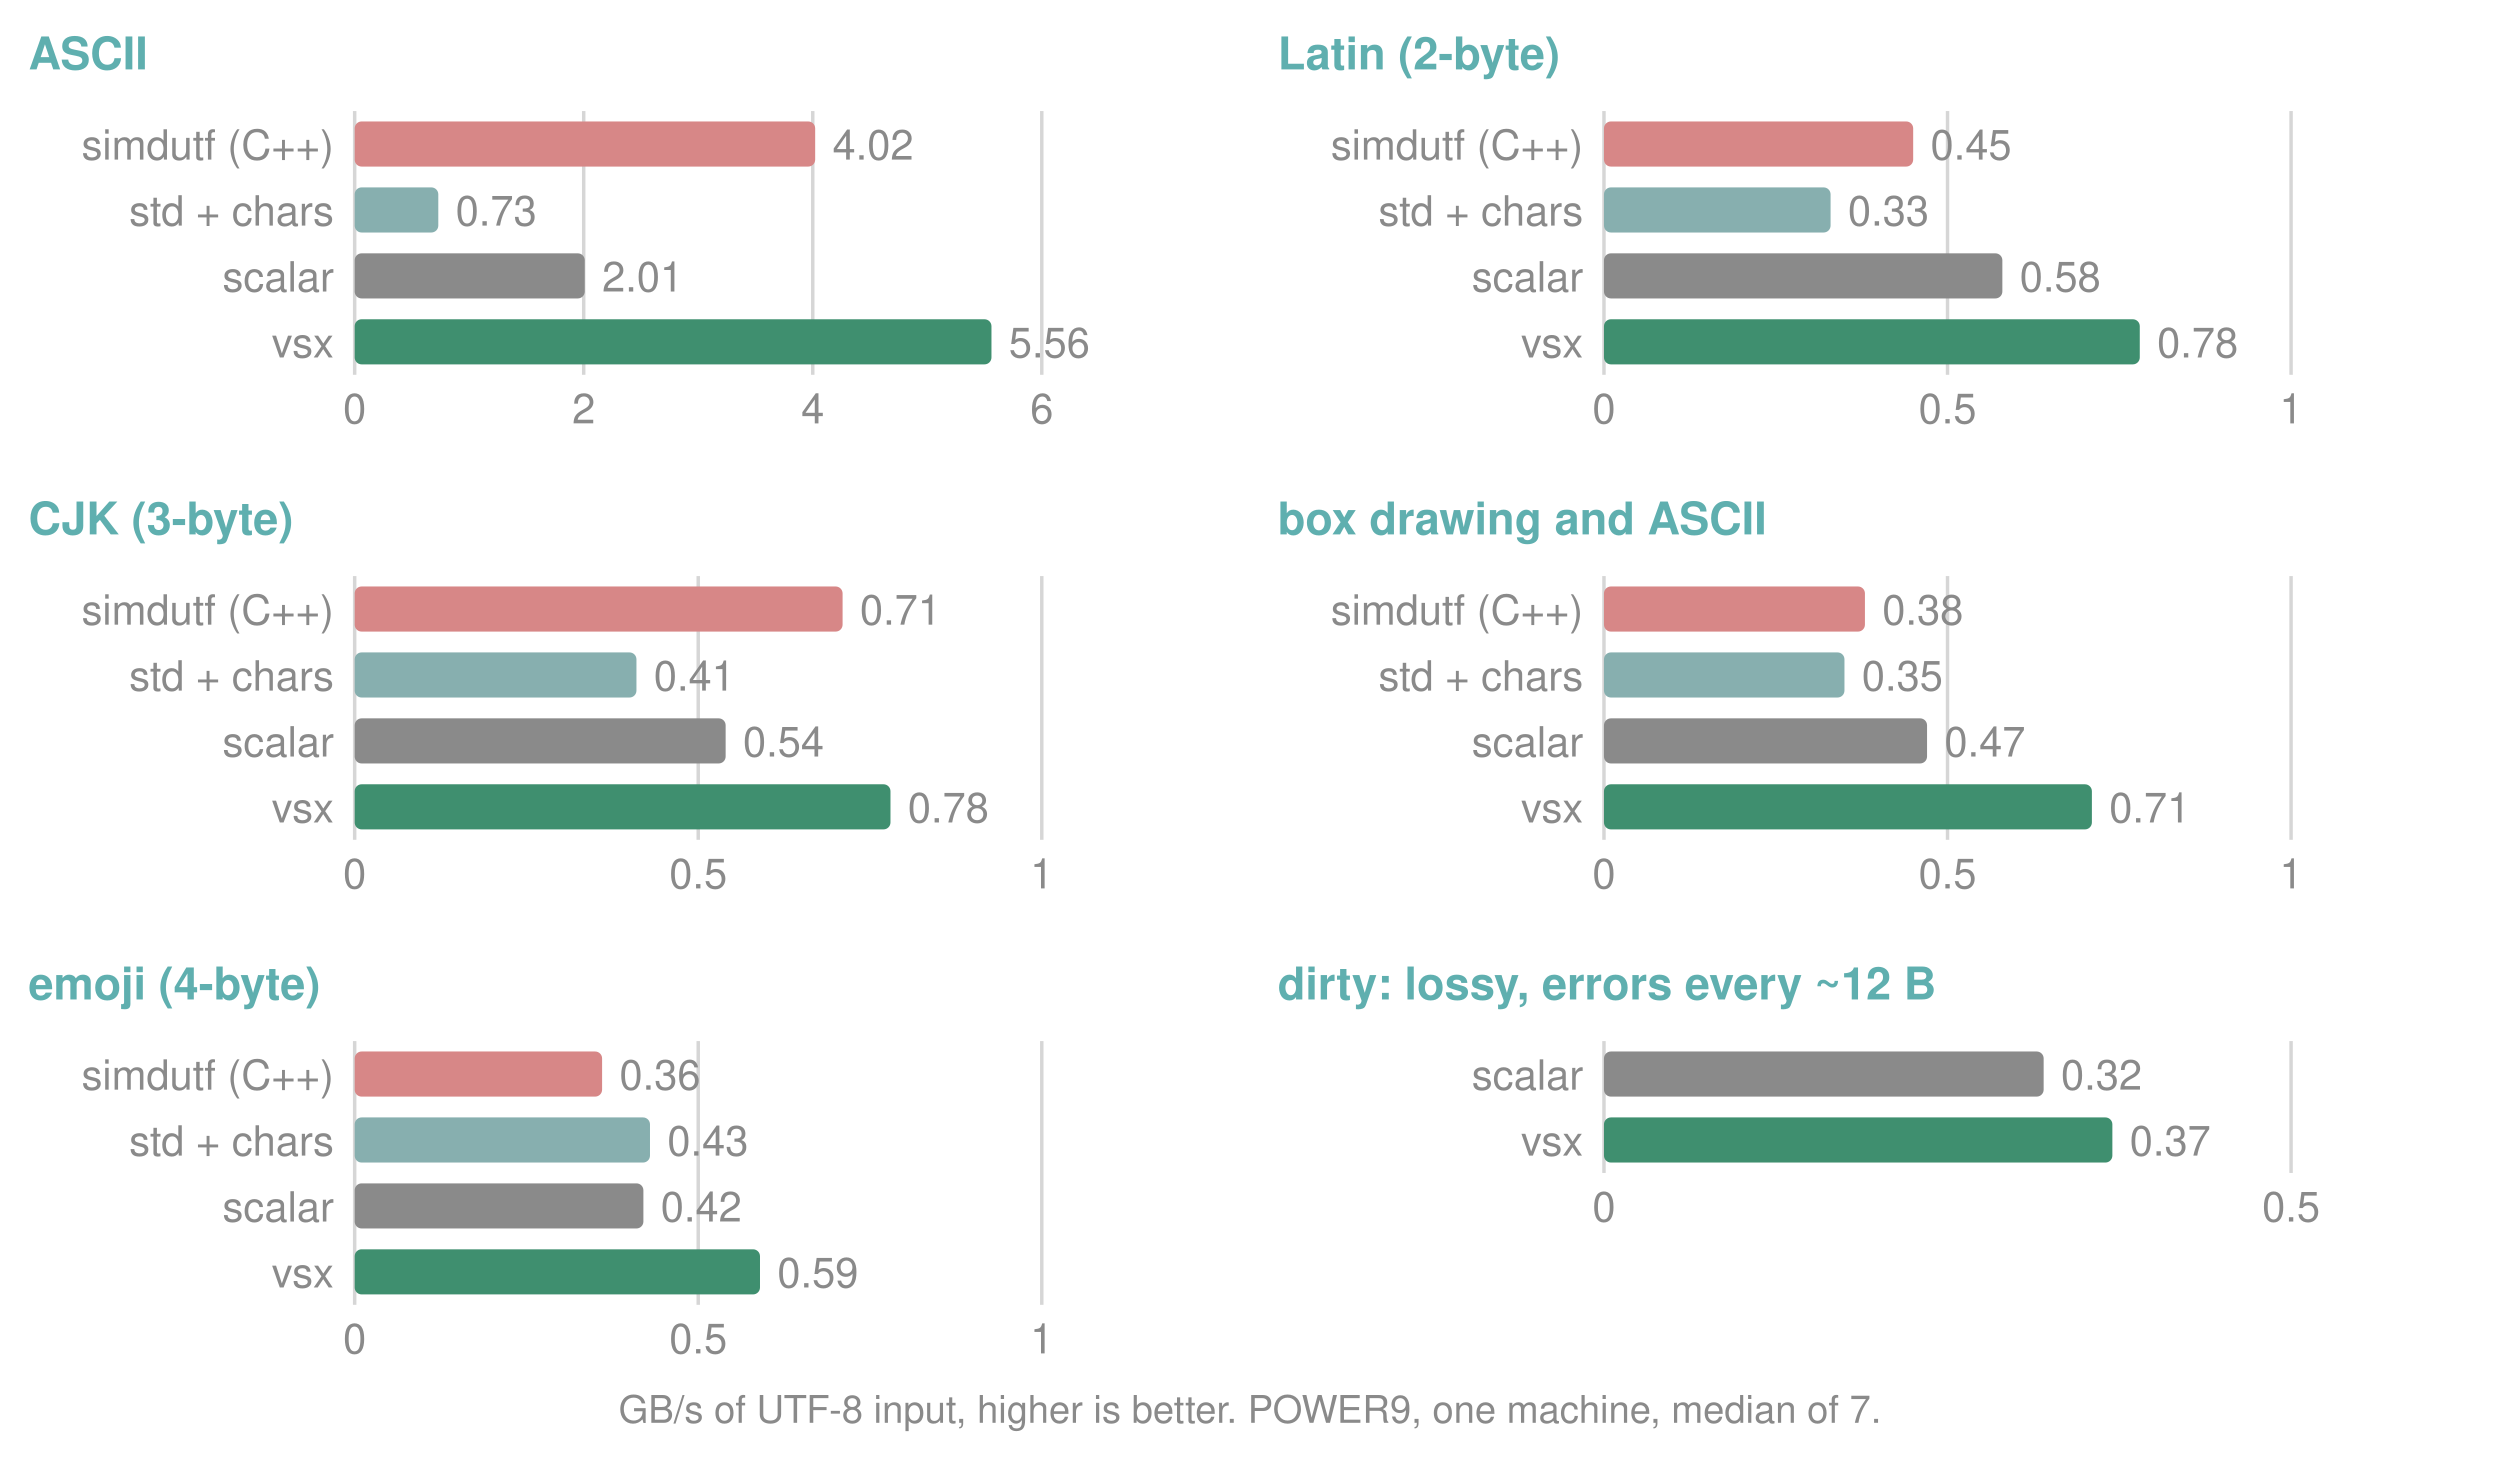
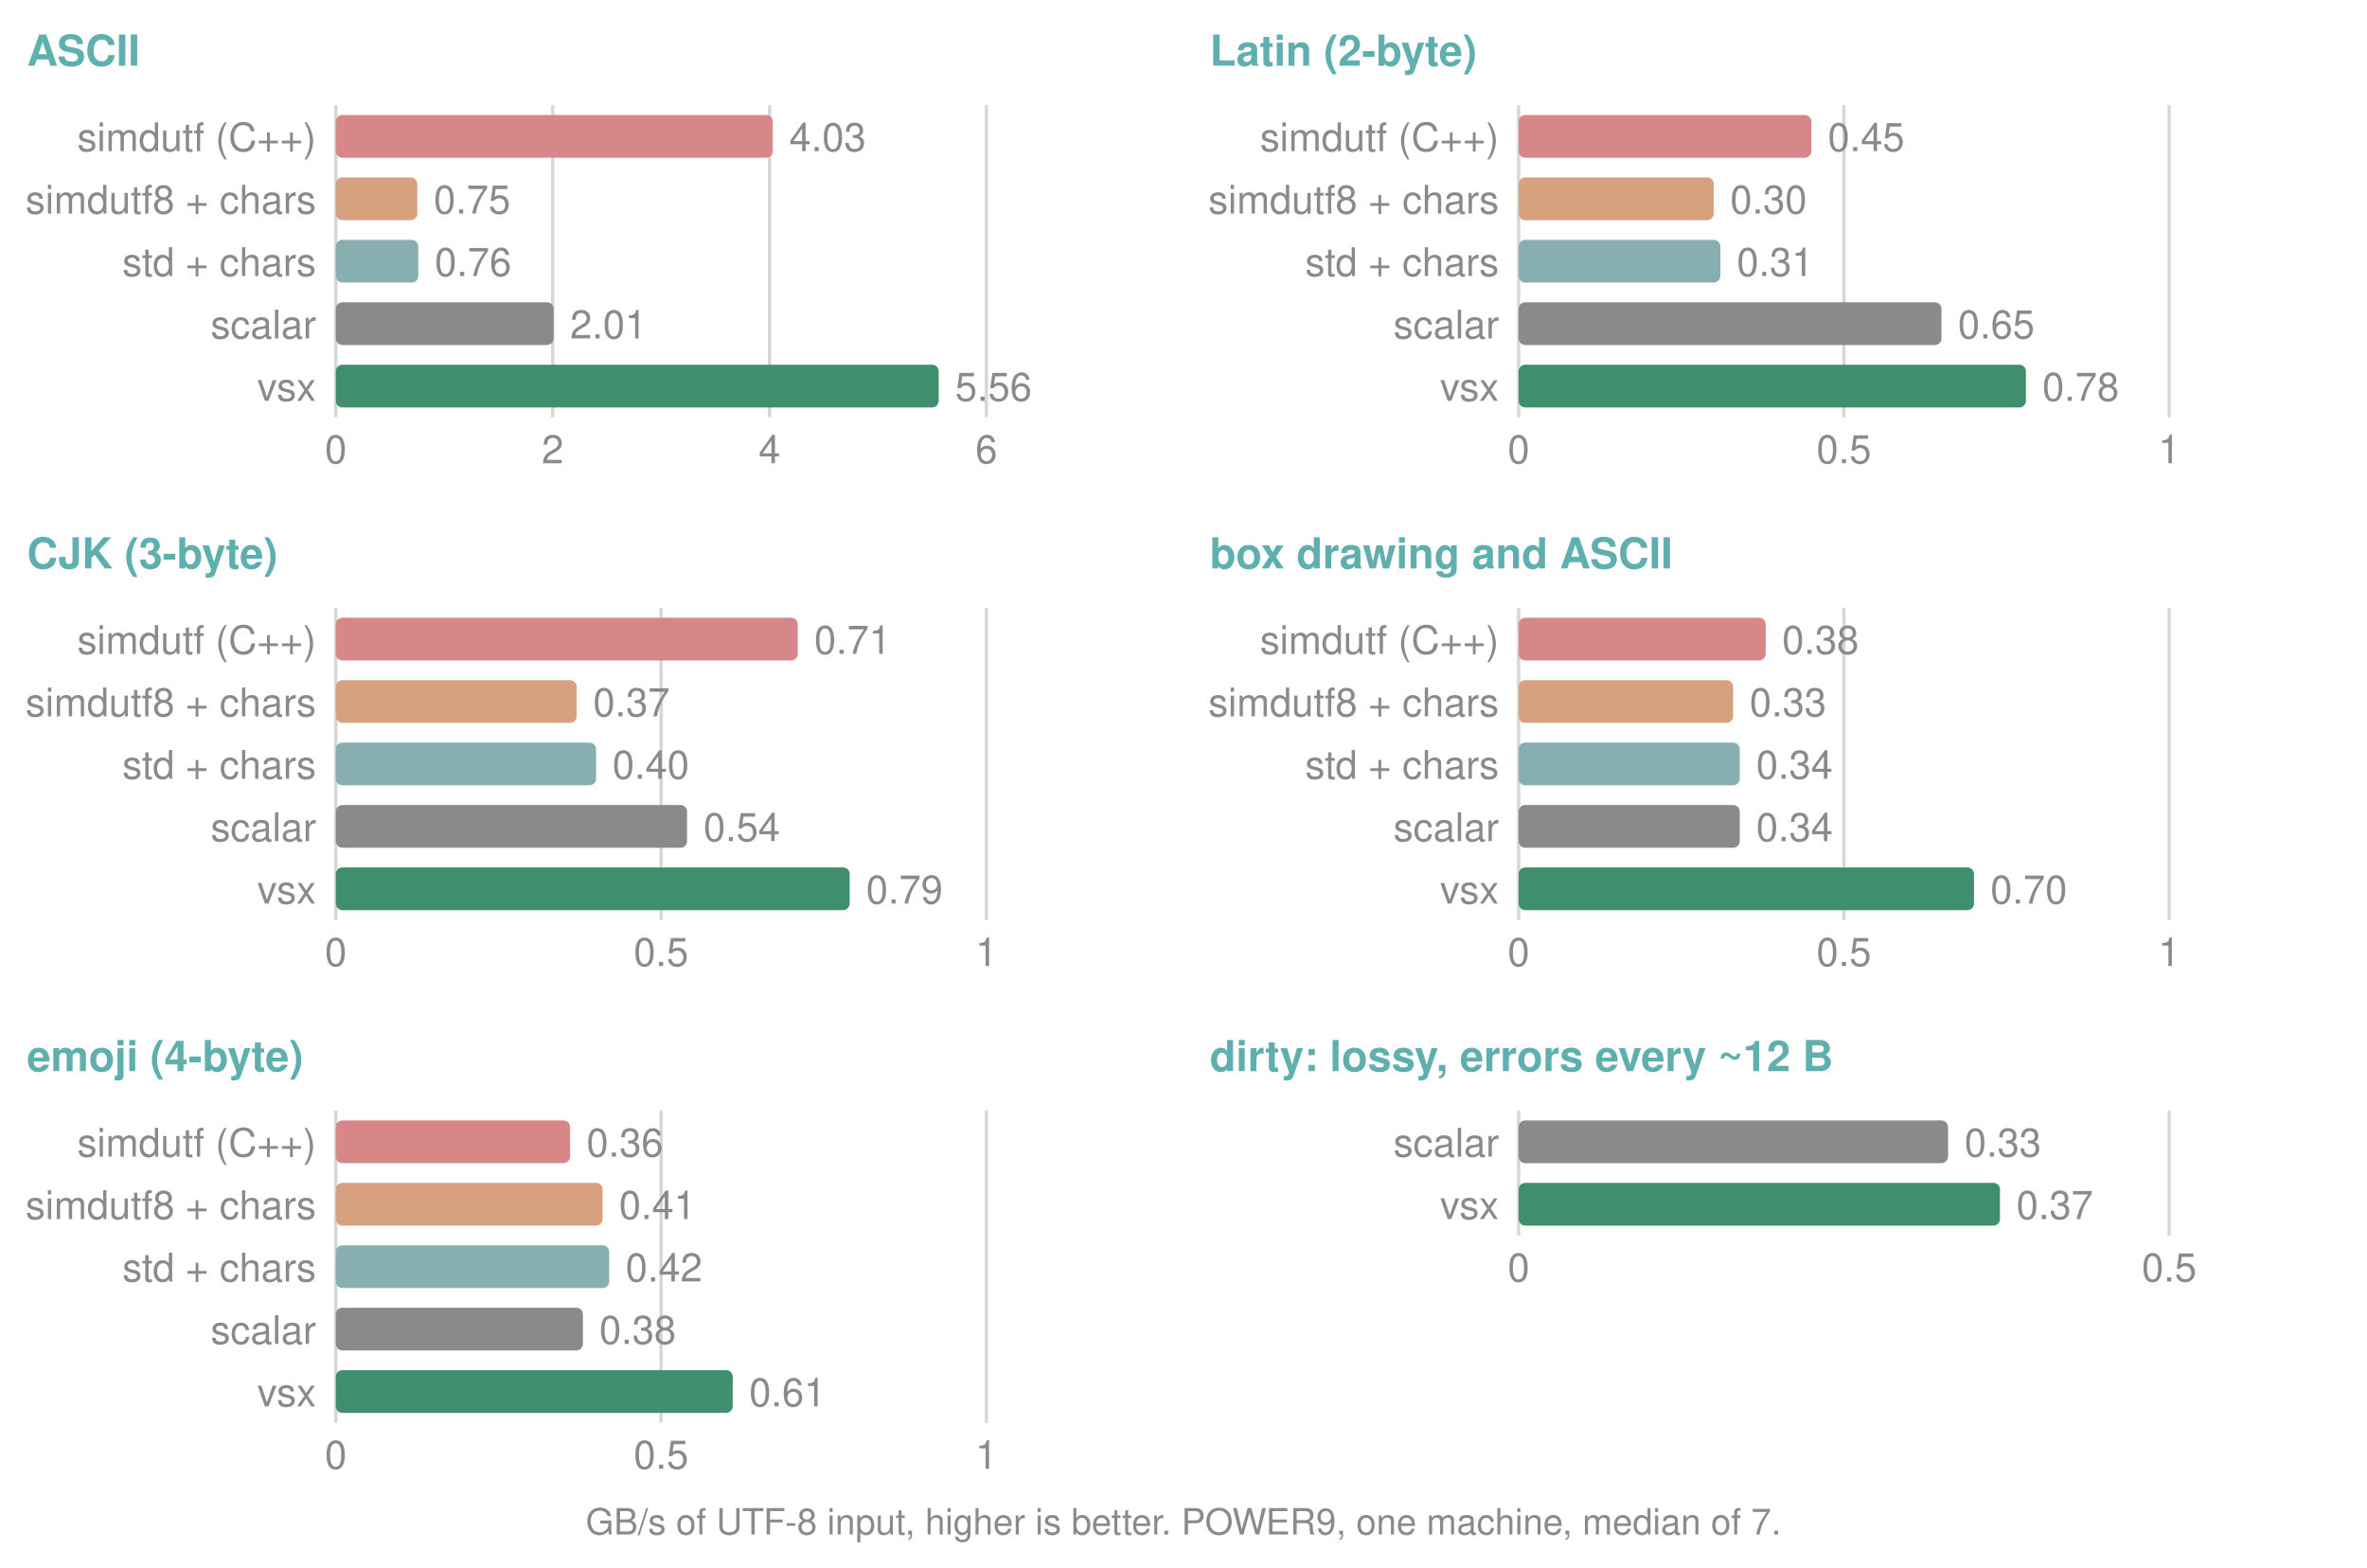
- <svg xmlns="http://www.w3.org/2000/svg" width="1024" height="597" viewBox="0 0 720 420" role="img" aria-label="UTF-8 to UTF-32 throughput in GB/s, by input type and implementation.">
-   <rect width="720" height="420" fill="none" />
+ <svg xmlns="http://www.w3.org/2000/svg" width="1024" height="678" viewBox="0 0 720 477" role="img" aria-label="UTF-8 to UTF-32 throughput in GB/s, by input type and implementation.">
+   <rect width="720" height="477" fill="none" />
  <text x="8.0" y="20.0" font-family="ui-sans-serif,system-ui,Segoe UI,Helvetica,Arial,sans-serif" font-size="13" fill="#5fafaf" text-anchor="start" font-weight="600">ASCII</text>
-   <line x1="102.0" y1="32" x2="102.0" y2="108" stroke="#8a8a8a" stroke-opacity="0.35" stroke-width="1" />
-   <text x="102.0" y="122.0" font-family="ui-sans-serif,system-ui,Segoe UI,Helvetica,Arial,sans-serif" font-size="12" fill="#8a8a8a" text-anchor="middle">0</text>
-   <line x1="168.0" y1="32" x2="168.0" y2="108" stroke="#8a8a8a" stroke-opacity="0.35" stroke-width="1" />
-   <text x="168.0" y="122.0" font-family="ui-sans-serif,system-ui,Segoe UI,Helvetica,Arial,sans-serif" font-size="12" fill="#8a8a8a" text-anchor="middle">2</text>
-   <line x1="234.0" y1="32" x2="234.0" y2="108" stroke="#8a8a8a" stroke-opacity="0.35" stroke-width="1" />
-   <text x="234.0" y="122.0" font-family="ui-sans-serif,system-ui,Segoe UI,Helvetica,Arial,sans-serif" font-size="12" fill="#8a8a8a" text-anchor="middle">4</text>
-   <line x1="300.0" y1="32" x2="300.0" y2="108" stroke="#8a8a8a" stroke-opacity="0.35" stroke-width="1" />
-   <text x="300.0" y="122.0" font-family="ui-sans-serif,system-ui,Segoe UI,Helvetica,Arial,sans-serif" font-size="12" fill="#8a8a8a" text-anchor="middle">6</text>
+   <line x1="102.0" y1="32" x2="102.0" y2="127" stroke="#8a8a8a" stroke-opacity="0.35" stroke-width="1" />
+   <text x="102.0" y="141.0" font-family="ui-sans-serif,system-ui,Segoe UI,Helvetica,Arial,sans-serif" font-size="12" fill="#8a8a8a" text-anchor="middle">0</text>
+   <line x1="168.0" y1="32" x2="168.0" y2="127" stroke="#8a8a8a" stroke-opacity="0.35" stroke-width="1" />
+   <text x="168.0" y="141.0" font-family="ui-sans-serif,system-ui,Segoe UI,Helvetica,Arial,sans-serif" font-size="12" fill="#8a8a8a" text-anchor="middle">2</text>
+   <line x1="234.0" y1="32" x2="234.0" y2="127" stroke="#8a8a8a" stroke-opacity="0.35" stroke-width="1" />
+   <text x="234.0" y="141.0" font-family="ui-sans-serif,system-ui,Segoe UI,Helvetica,Arial,sans-serif" font-size="12" fill="#8a8a8a" text-anchor="middle">4</text>
+   <line x1="300.0" y1="32" x2="300.0" y2="127" stroke="#8a8a8a" stroke-opacity="0.35" stroke-width="1" />
+   <text x="300.0" y="141.0" font-family="ui-sans-serif,system-ui,Segoe UI,Helvetica,Arial,sans-serif" font-size="12" fill="#8a8a8a" text-anchor="middle">6</text>
  <text x="96.0" y="46.0" font-family="ui-sans-serif,system-ui,Segoe UI,Helvetica,Arial,sans-serif" font-size="12" fill="#8a8a8a" text-anchor="end">simdutf (C++)</text>
-   <rect x="102" y="35" width="132.7" height="13" rx="2" fill="#d78787" />
-   <text x="239.7" y="46.0" font-family="ui-sans-serif,system-ui,Segoe UI,Helvetica,Arial,sans-serif" font-size="12" fill="#8a8a8a" text-anchor="start">4.02</text>
-   <text x="96.0" y="65.0" font-family="ui-sans-serif,system-ui,Segoe UI,Helvetica,Arial,sans-serif" font-size="12" fill="#8a8a8a" text-anchor="end">std + chars</text>
-   <rect x="102" y="54" width="24.1" height="13" rx="2" fill="#87afaf" />
-   <text x="131.1" y="65.0" font-family="ui-sans-serif,system-ui,Segoe UI,Helvetica,Arial,sans-serif" font-size="12" fill="#8a8a8a" text-anchor="start">0.73</text>
-   <text x="96.0" y="84.0" font-family="ui-sans-serif,system-ui,Segoe UI,Helvetica,Arial,sans-serif" font-size="12" fill="#8a8a8a" text-anchor="end">scalar</text>
-   <rect x="102" y="73" width="66.3" height="13" rx="2" fill="#8a8a8a" />
-   <text x="173.3" y="84.0" font-family="ui-sans-serif,system-ui,Segoe UI,Helvetica,Arial,sans-serif" font-size="12" fill="#8a8a8a" text-anchor="start">2.01</text>
-   <text x="96.0" y="103.0" font-family="ui-sans-serif,system-ui,Segoe UI,Helvetica,Arial,sans-serif" font-size="12" fill="#8a8a8a" text-anchor="end">vsx</text>
-   <rect x="102" y="92" width="183.5" height="13" rx="2" fill="#3f8f6f" />
-   <text x="290.5" y="103.0" font-family="ui-sans-serif,system-ui,Segoe UI,Helvetica,Arial,sans-serif" font-size="12" fill="#8a8a8a" text-anchor="start">5.56</text>
+   <rect x="102" y="35" width="133.0" height="13" rx="2" fill="#d78787" />
+   <text x="240.0" y="46.0" font-family="ui-sans-serif,system-ui,Segoe UI,Helvetica,Arial,sans-serif" font-size="12" fill="#8a8a8a" text-anchor="start">4.03</text>
+   <text x="96.0" y="65.0" font-family="ui-sans-serif,system-ui,Segoe UI,Helvetica,Arial,sans-serif" font-size="12" fill="#8a8a8a" text-anchor="end">simdutf8 + chars</text>
+   <rect x="102" y="54" width="24.8" height="13" rx="2" fill="#d7a17f" />
+   <text x="131.8" y="65.0" font-family="ui-sans-serif,system-ui,Segoe UI,Helvetica,Arial,sans-serif" font-size="12" fill="#8a8a8a" text-anchor="start">0.75</text>
+   <text x="96.0" y="84.0" font-family="ui-sans-serif,system-ui,Segoe UI,Helvetica,Arial,sans-serif" font-size="12" fill="#8a8a8a" text-anchor="end">std + chars</text>
+   <rect x="102" y="73" width="25.1" height="13" rx="2" fill="#87afaf" />
+   <text x="132.1" y="84.0" font-family="ui-sans-serif,system-ui,Segoe UI,Helvetica,Arial,sans-serif" font-size="12" fill="#8a8a8a" text-anchor="start">0.76</text>
+   <text x="96.0" y="103.0" font-family="ui-sans-serif,system-ui,Segoe UI,Helvetica,Arial,sans-serif" font-size="12" fill="#8a8a8a" text-anchor="end">scalar</text>
+   <rect x="102" y="92" width="66.3" height="13" rx="2" fill="#8a8a8a" />
+   <text x="173.3" y="103.0" font-family="ui-sans-serif,system-ui,Segoe UI,Helvetica,Arial,sans-serif" font-size="12" fill="#8a8a8a" text-anchor="start">2.01</text>
+   <text x="96.0" y="122.0" font-family="ui-sans-serif,system-ui,Segoe UI,Helvetica,Arial,sans-serif" font-size="12" fill="#8a8a8a" text-anchor="end">vsx</text>
+   <rect x="102" y="111" width="183.5" height="13" rx="2" fill="#3f8f6f" />
+   <text x="290.5" y="122.0" font-family="ui-sans-serif,system-ui,Segoe UI,Helvetica,Arial,sans-serif" font-size="12" fill="#8a8a8a" text-anchor="start">5.56</text>
  <text x="368.0" y="20.0" font-family="ui-sans-serif,system-ui,Segoe UI,Helvetica,Arial,sans-serif" font-size="13" fill="#5fafaf" text-anchor="start" font-weight="600">Latin (2-byte)</text>
-   <line x1="462.0" y1="32" x2="462.0" y2="108" stroke="#8a8a8a" stroke-opacity="0.35" stroke-width="1" />
-   <text x="462.0" y="122.0" font-family="ui-sans-serif,system-ui,Segoe UI,Helvetica,Arial,sans-serif" font-size="12" fill="#8a8a8a" text-anchor="middle">0</text>
-   <line x1="561.0" y1="32" x2="561.0" y2="108" stroke="#8a8a8a" stroke-opacity="0.35" stroke-width="1" />
-   <text x="561.0" y="122.0" font-family="ui-sans-serif,system-ui,Segoe UI,Helvetica,Arial,sans-serif" font-size="12" fill="#8a8a8a" text-anchor="middle">0.5</text>
-   <line x1="660.0" y1="32" x2="660.0" y2="108" stroke="#8a8a8a" stroke-opacity="0.35" stroke-width="1" />
-   <text x="660.0" y="122.0" font-family="ui-sans-serif,system-ui,Segoe UI,Helvetica,Arial,sans-serif" font-size="12" fill="#8a8a8a" text-anchor="middle">1</text>
+   <line x1="462.0" y1="32" x2="462.0" y2="127" stroke="#8a8a8a" stroke-opacity="0.35" stroke-width="1" />
+   <text x="462.0" y="141.0" font-family="ui-sans-serif,system-ui,Segoe UI,Helvetica,Arial,sans-serif" font-size="12" fill="#8a8a8a" text-anchor="middle">0</text>
+   <line x1="561.0" y1="32" x2="561.0" y2="127" stroke="#8a8a8a" stroke-opacity="0.35" stroke-width="1" />
+   <text x="561.0" y="141.0" font-family="ui-sans-serif,system-ui,Segoe UI,Helvetica,Arial,sans-serif" font-size="12" fill="#8a8a8a" text-anchor="middle">0.5</text>
+   <line x1="660.0" y1="32" x2="660.0" y2="127" stroke="#8a8a8a" stroke-opacity="0.35" stroke-width="1" />
+   <text x="660.0" y="141.0" font-family="ui-sans-serif,system-ui,Segoe UI,Helvetica,Arial,sans-serif" font-size="12" fill="#8a8a8a" text-anchor="middle">1</text>
  <text x="456.0" y="46.0" font-family="ui-sans-serif,system-ui,Segoe UI,Helvetica,Arial,sans-serif" font-size="12" fill="#8a8a8a" text-anchor="end">simdutf (C++)</text>
  <rect x="462" y="35" width="89.1" height="13" rx="2" fill="#d78787" />
  <text x="556.1" y="46.0" font-family="ui-sans-serif,system-ui,Segoe UI,Helvetica,Arial,sans-serif" font-size="12" fill="#8a8a8a" text-anchor="start">0.45</text>
-   <text x="456.0" y="65.0" font-family="ui-sans-serif,system-ui,Segoe UI,Helvetica,Arial,sans-serif" font-size="12" fill="#8a8a8a" text-anchor="end">std + chars</text>
-   <rect x="462" y="54" width="65.3" height="13" rx="2" fill="#87afaf" />
-   <text x="532.3" y="65.0" font-family="ui-sans-serif,system-ui,Segoe UI,Helvetica,Arial,sans-serif" font-size="12" fill="#8a8a8a" text-anchor="start">0.33</text>
-   <text x="456.0" y="84.0" font-family="ui-sans-serif,system-ui,Segoe UI,Helvetica,Arial,sans-serif" font-size="12" fill="#8a8a8a" text-anchor="end">scalar</text>
-   <rect x="462" y="73" width="114.8" height="13" rx="2" fill="#8a8a8a" />
-   <text x="581.8" y="84.0" font-family="ui-sans-serif,system-ui,Segoe UI,Helvetica,Arial,sans-serif" font-size="12" fill="#8a8a8a" text-anchor="start">0.58</text>
-   <text x="456.0" y="103.0" font-family="ui-sans-serif,system-ui,Segoe UI,Helvetica,Arial,sans-serif" font-size="12" fill="#8a8a8a" text-anchor="end">vsx</text>
-   <rect x="462" y="92" width="154.4" height="13" rx="2" fill="#3f8f6f" />
-   <text x="621.4" y="103.0" font-family="ui-sans-serif,system-ui,Segoe UI,Helvetica,Arial,sans-serif" font-size="12" fill="#8a8a8a" text-anchor="start">0.78</text>
-   <text x="8.0" y="154.0" font-family="ui-sans-serif,system-ui,Segoe UI,Helvetica,Arial,sans-serif" font-size="13" fill="#5fafaf" text-anchor="start" font-weight="600">CJK (3-byte)</text>
-   <line x1="102.0" y1="166" x2="102.0" y2="242" stroke="#8a8a8a" stroke-opacity="0.35" stroke-width="1" />
-   <text x="102.0" y="256.0" font-family="ui-sans-serif,system-ui,Segoe UI,Helvetica,Arial,sans-serif" font-size="12" fill="#8a8a8a" text-anchor="middle">0</text>
-   <line x1="201.0" y1="166" x2="201.0" y2="242" stroke="#8a8a8a" stroke-opacity="0.35" stroke-width="1" />
-   <text x="201.0" y="256.0" font-family="ui-sans-serif,system-ui,Segoe UI,Helvetica,Arial,sans-serif" font-size="12" fill="#8a8a8a" text-anchor="middle">0.5</text>
-   <line x1="300.0" y1="166" x2="300.0" y2="242" stroke="#8a8a8a" stroke-opacity="0.35" stroke-width="1" />
-   <text x="300.0" y="256.0" font-family="ui-sans-serif,system-ui,Segoe UI,Helvetica,Arial,sans-serif" font-size="12" fill="#8a8a8a" text-anchor="middle">1</text>
-   <text x="96.0" y="180.0" font-family="ui-sans-serif,system-ui,Segoe UI,Helvetica,Arial,sans-serif" font-size="12" fill="#8a8a8a" text-anchor="end">simdutf (C++)</text>
-   <rect x="102" y="169" width="140.6" height="13" rx="2" fill="#d78787" />
-   <text x="247.6" y="180.0" font-family="ui-sans-serif,system-ui,Segoe UI,Helvetica,Arial,sans-serif" font-size="12" fill="#8a8a8a" text-anchor="start">0.71</text>
-   <text x="96.0" y="199.0" font-family="ui-sans-serif,system-ui,Segoe UI,Helvetica,Arial,sans-serif" font-size="12" fill="#8a8a8a" text-anchor="end">std + chars</text>
-   <rect x="102" y="188" width="81.2" height="13" rx="2" fill="#87afaf" />
-   <text x="188.2" y="199.0" font-family="ui-sans-serif,system-ui,Segoe UI,Helvetica,Arial,sans-serif" font-size="12" fill="#8a8a8a" text-anchor="start">0.41</text>
-   <text x="96.0" y="218.0" font-family="ui-sans-serif,system-ui,Segoe UI,Helvetica,Arial,sans-serif" font-size="12" fill="#8a8a8a" text-anchor="end">scalar</text>
-   <rect x="102" y="207" width="106.9" height="13" rx="2" fill="#8a8a8a" />
-   <text x="213.9" y="218.0" font-family="ui-sans-serif,system-ui,Segoe UI,Helvetica,Arial,sans-serif" font-size="12" fill="#8a8a8a" text-anchor="start">0.54</text>
-   <text x="96.0" y="237.0" font-family="ui-sans-serif,system-ui,Segoe UI,Helvetica,Arial,sans-serif" font-size="12" fill="#8a8a8a" text-anchor="end">vsx</text>
-   <rect x="102" y="226" width="154.4" height="13" rx="2" fill="#3f8f6f" />
-   <text x="261.4" y="237.0" font-family="ui-sans-serif,system-ui,Segoe UI,Helvetica,Arial,sans-serif" font-size="12" fill="#8a8a8a" text-anchor="start">0.78</text>
-   <text x="368.0" y="154.0" font-family="ui-sans-serif,system-ui,Segoe UI,Helvetica,Arial,sans-serif" font-size="13" fill="#5fafaf" text-anchor="start" font-weight="600">box drawing and ASCII</text>
-   <line x1="462.0" y1="166" x2="462.0" y2="242" stroke="#8a8a8a" stroke-opacity="0.35" stroke-width="1" />
-   <text x="462.0" y="256.0" font-family="ui-sans-serif,system-ui,Segoe UI,Helvetica,Arial,sans-serif" font-size="12" fill="#8a8a8a" text-anchor="middle">0</text>
-   <line x1="561.0" y1="166" x2="561.0" y2="242" stroke="#8a8a8a" stroke-opacity="0.35" stroke-width="1" />
-   <text x="561.0" y="256.0" font-family="ui-sans-serif,system-ui,Segoe UI,Helvetica,Arial,sans-serif" font-size="12" fill="#8a8a8a" text-anchor="middle">0.5</text>
-   <line x1="660.0" y1="166" x2="660.0" y2="242" stroke="#8a8a8a" stroke-opacity="0.35" stroke-width="1" />
-   <text x="660.0" y="256.0" font-family="ui-sans-serif,system-ui,Segoe UI,Helvetica,Arial,sans-serif" font-size="12" fill="#8a8a8a" text-anchor="middle">1</text>
-   <text x="456.0" y="180.0" font-family="ui-sans-serif,system-ui,Segoe UI,Helvetica,Arial,sans-serif" font-size="12" fill="#8a8a8a" text-anchor="end">simdutf (C++)</text>
-   <rect x="462" y="169" width="75.2" height="13" rx="2" fill="#d78787" />
-   <text x="542.2" y="180.0" font-family="ui-sans-serif,system-ui,Segoe UI,Helvetica,Arial,sans-serif" font-size="12" fill="#8a8a8a" text-anchor="start">0.38</text>
-   <text x="456.0" y="199.0" font-family="ui-sans-serif,system-ui,Segoe UI,Helvetica,Arial,sans-serif" font-size="12" fill="#8a8a8a" text-anchor="end">std + chars</text>
-   <rect x="462" y="188" width="69.3" height="13" rx="2" fill="#87afaf" />
-   <text x="536.3" y="199.0" font-family="ui-sans-serif,system-ui,Segoe UI,Helvetica,Arial,sans-serif" font-size="12" fill="#8a8a8a" text-anchor="start">0.35</text>
-   <text x="456.0" y="218.0" font-family="ui-sans-serif,system-ui,Segoe UI,Helvetica,Arial,sans-serif" font-size="12" fill="#8a8a8a" text-anchor="end">scalar</text>
-   <rect x="462" y="207" width="93.1" height="13" rx="2" fill="#8a8a8a" />
-   <text x="560.1" y="218.0" font-family="ui-sans-serif,system-ui,Segoe UI,Helvetica,Arial,sans-serif" font-size="12" fill="#8a8a8a" text-anchor="start">0.47</text>
-   <text x="456.0" y="237.0" font-family="ui-sans-serif,system-ui,Segoe UI,Helvetica,Arial,sans-serif" font-size="12" fill="#8a8a8a" text-anchor="end">vsx</text>
-   <rect x="462" y="226" width="140.6" height="13" rx="2" fill="#3f8f6f" />
-   <text x="607.6" y="237.0" font-family="ui-sans-serif,system-ui,Segoe UI,Helvetica,Arial,sans-serif" font-size="12" fill="#8a8a8a" text-anchor="start">0.71</text>
-   <text x="8.0" y="288.0" font-family="ui-sans-serif,system-ui,Segoe UI,Helvetica,Arial,sans-serif" font-size="13" fill="#5fafaf" text-anchor="start" font-weight="600">emoji (4-byte)</text>
-   <line x1="102.0" y1="300" x2="102.0" y2="376" stroke="#8a8a8a" stroke-opacity="0.35" stroke-width="1" />
-   <text x="102.0" y="390.0" font-family="ui-sans-serif,system-ui,Segoe UI,Helvetica,Arial,sans-serif" font-size="12" fill="#8a8a8a" text-anchor="middle">0</text>
-   <line x1="201.0" y1="300" x2="201.0" y2="376" stroke="#8a8a8a" stroke-opacity="0.35" stroke-width="1" />
-   <text x="201.0" y="390.0" font-family="ui-sans-serif,system-ui,Segoe UI,Helvetica,Arial,sans-serif" font-size="12" fill="#8a8a8a" text-anchor="middle">0.5</text>
-   <line x1="300.0" y1="300" x2="300.0" y2="376" stroke="#8a8a8a" stroke-opacity="0.35" stroke-width="1" />
-   <text x="300.0" y="390.0" font-family="ui-sans-serif,system-ui,Segoe UI,Helvetica,Arial,sans-serif" font-size="12" fill="#8a8a8a" text-anchor="middle">1</text>
-   <text x="96.0" y="314.0" font-family="ui-sans-serif,system-ui,Segoe UI,Helvetica,Arial,sans-serif" font-size="12" fill="#8a8a8a" text-anchor="end">simdutf (C++)</text>
-   <rect x="102" y="303" width="71.3" height="13" rx="2" fill="#d78787" />
-   <text x="178.3" y="314.0" font-family="ui-sans-serif,system-ui,Segoe UI,Helvetica,Arial,sans-serif" font-size="12" fill="#8a8a8a" text-anchor="start">0.36</text>
-   <text x="96.0" y="333.0" font-family="ui-sans-serif,system-ui,Segoe UI,Helvetica,Arial,sans-serif" font-size="12" fill="#8a8a8a" text-anchor="end">std + chars</text>
-   <rect x="102" y="322" width="85.1" height="13" rx="2" fill="#87afaf" />
-   <text x="192.1" y="333.0" font-family="ui-sans-serif,system-ui,Segoe UI,Helvetica,Arial,sans-serif" font-size="12" fill="#8a8a8a" text-anchor="start">0.43</text>
-   <text x="96.0" y="352.0" font-family="ui-sans-serif,system-ui,Segoe UI,Helvetica,Arial,sans-serif" font-size="12" fill="#8a8a8a" text-anchor="end">scalar</text>
-   <rect x="102" y="341" width="83.2" height="13" rx="2" fill="#8a8a8a" />
-   <text x="190.2" y="352.0" font-family="ui-sans-serif,system-ui,Segoe UI,Helvetica,Arial,sans-serif" font-size="12" fill="#8a8a8a" text-anchor="start">0.42</text>
-   <text x="96.0" y="371.0" font-family="ui-sans-serif,system-ui,Segoe UI,Helvetica,Arial,sans-serif" font-size="12" fill="#8a8a8a" text-anchor="end">vsx</text>
-   <rect x="102" y="360" width="116.8" height="13" rx="2" fill="#3f8f6f" />
-   <text x="223.8" y="371.0" font-family="ui-sans-serif,system-ui,Segoe UI,Helvetica,Arial,sans-serif" font-size="12" fill="#8a8a8a" text-anchor="start">0.59</text>
-   <text x="368.0" y="288.0" font-family="ui-sans-serif,system-ui,Segoe UI,Helvetica,Arial,sans-serif" font-size="13" fill="#5fafaf" text-anchor="start" font-weight="600">dirty: lossy, errors every ~12 B</text>
-   <line x1="462.0" y1="300" x2="462.0" y2="338" stroke="#8a8a8a" stroke-opacity="0.35" stroke-width="1" />
-   <text x="462.0" y="352.0" font-family="ui-sans-serif,system-ui,Segoe UI,Helvetica,Arial,sans-serif" font-size="12" fill="#8a8a8a" text-anchor="middle">0</text>
-   <line x1="660.0" y1="300" x2="660.0" y2="338" stroke="#8a8a8a" stroke-opacity="0.35" stroke-width="1" />
-   <text x="660.0" y="352.0" font-family="ui-sans-serif,system-ui,Segoe UI,Helvetica,Arial,sans-serif" font-size="12" fill="#8a8a8a" text-anchor="middle">0.5</text>
-   <text x="456.0" y="314.0" font-family="ui-sans-serif,system-ui,Segoe UI,Helvetica,Arial,sans-serif" font-size="12" fill="#8a8a8a" text-anchor="end">scalar</text>
-   <rect x="462" y="303" width="126.7" height="13" rx="2" fill="#8a8a8a" />
-   <text x="593.7" y="314.0" font-family="ui-sans-serif,system-ui,Segoe UI,Helvetica,Arial,sans-serif" font-size="12" fill="#8a8a8a" text-anchor="start">0.32</text>
-   <text x="456.0" y="333.0" font-family="ui-sans-serif,system-ui,Segoe UI,Helvetica,Arial,sans-serif" font-size="12" fill="#8a8a8a" text-anchor="end">vsx</text>
-   <rect x="462" y="322" width="146.5" height="13" rx="2" fill="#3f8f6f" />
-   <text x="613.5" y="333.0" font-family="ui-sans-serif,system-ui,Segoe UI,Helvetica,Arial,sans-serif" font-size="12" fill="#8a8a8a" text-anchor="start">0.37</text>
-   <text x="360.0" y="410.0" font-family="ui-sans-serif,system-ui,Segoe UI,Helvetica,Arial,sans-serif" font-size="11" fill="#8a8a8a" text-anchor="middle">GB/s of UTF-8 input, higher is better. POWER9, one machine, median of 7.</text>
+   <text x="456.0" y="65.0" font-family="ui-sans-serif,system-ui,Segoe UI,Helvetica,Arial,sans-serif" font-size="12" fill="#8a8a8a" text-anchor="end">simdutf8 + chars</text>
+   <rect x="462" y="54" width="59.4" height="13" rx="2" fill="#d7a17f" />
+   <text x="526.4" y="65.0" font-family="ui-sans-serif,system-ui,Segoe UI,Helvetica,Arial,sans-serif" font-size="12" fill="#8a8a8a" text-anchor="start">0.30</text>
+   <text x="456.0" y="84.0" font-family="ui-sans-serif,system-ui,Segoe UI,Helvetica,Arial,sans-serif" font-size="12" fill="#8a8a8a" text-anchor="end">std + chars</text>
+   <rect x="462" y="73" width="61.4" height="13" rx="2" fill="#87afaf" />
+   <text x="528.4" y="84.0" font-family="ui-sans-serif,system-ui,Segoe UI,Helvetica,Arial,sans-serif" font-size="12" fill="#8a8a8a" text-anchor="start">0.31</text>
+   <text x="456.0" y="103.0" font-family="ui-sans-serif,system-ui,Segoe UI,Helvetica,Arial,sans-serif" font-size="12" fill="#8a8a8a" text-anchor="end">scalar</text>
+   <rect x="462" y="92" width="128.7" height="13" rx="2" fill="#8a8a8a" />
+   <text x="595.7" y="103.0" font-family="ui-sans-serif,system-ui,Segoe UI,Helvetica,Arial,sans-serif" font-size="12" fill="#8a8a8a" text-anchor="start">0.65</text>
+   <text x="456.0" y="122.0" font-family="ui-sans-serif,system-ui,Segoe UI,Helvetica,Arial,sans-serif" font-size="12" fill="#8a8a8a" text-anchor="end">vsx</text>
+   <rect x="462" y="111" width="154.4" height="13" rx="2" fill="#3f8f6f" />
+   <text x="621.4" y="122.0" font-family="ui-sans-serif,system-ui,Segoe UI,Helvetica,Arial,sans-serif" font-size="12" fill="#8a8a8a" text-anchor="start">0.78</text>
+   <text x="8.0" y="173.0" font-family="ui-sans-serif,system-ui,Segoe UI,Helvetica,Arial,sans-serif" font-size="13" fill="#5fafaf" text-anchor="start" font-weight="600">CJK (3-byte)</text>
+   <line x1="102.0" y1="185" x2="102.0" y2="280" stroke="#8a8a8a" stroke-opacity="0.35" stroke-width="1" />
+   <text x="102.0" y="294.0" font-family="ui-sans-serif,system-ui,Segoe UI,Helvetica,Arial,sans-serif" font-size="12" fill="#8a8a8a" text-anchor="middle">0</text>
+   <line x1="201.0" y1="185" x2="201.0" y2="280" stroke="#8a8a8a" stroke-opacity="0.35" stroke-width="1" />
+   <text x="201.0" y="294.0" font-family="ui-sans-serif,system-ui,Segoe UI,Helvetica,Arial,sans-serif" font-size="12" fill="#8a8a8a" text-anchor="middle">0.5</text>
+   <line x1="300.0" y1="185" x2="300.0" y2="280" stroke="#8a8a8a" stroke-opacity="0.35" stroke-width="1" />
+   <text x="300.0" y="294.0" font-family="ui-sans-serif,system-ui,Segoe UI,Helvetica,Arial,sans-serif" font-size="12" fill="#8a8a8a" text-anchor="middle">1</text>
+   <text x="96.0" y="199.0" font-family="ui-sans-serif,system-ui,Segoe UI,Helvetica,Arial,sans-serif" font-size="12" fill="#8a8a8a" text-anchor="end">simdutf (C++)</text>
+   <rect x="102" y="188" width="140.6" height="13" rx="2" fill="#d78787" />
+   <text x="247.6" y="199.0" font-family="ui-sans-serif,system-ui,Segoe UI,Helvetica,Arial,sans-serif" font-size="12" fill="#8a8a8a" text-anchor="start">0.71</text>
+   <text x="96.0" y="218.0" font-family="ui-sans-serif,system-ui,Segoe UI,Helvetica,Arial,sans-serif" font-size="12" fill="#8a8a8a" text-anchor="end">simdutf8 + chars</text>
+   <rect x="102" y="207" width="73.3" height="13" rx="2" fill="#d7a17f" />
+   <text x="180.3" y="218.0" font-family="ui-sans-serif,system-ui,Segoe UI,Helvetica,Arial,sans-serif" font-size="12" fill="#8a8a8a" text-anchor="start">0.37</text>
+   <text x="96.0" y="237.0" font-family="ui-sans-serif,system-ui,Segoe UI,Helvetica,Arial,sans-serif" font-size="12" fill="#8a8a8a" text-anchor="end">std + chars</text>
+   <rect x="102" y="226" width="79.2" height="13" rx="2" fill="#87afaf" />
+   <text x="186.2" y="237.0" font-family="ui-sans-serif,system-ui,Segoe UI,Helvetica,Arial,sans-serif" font-size="12" fill="#8a8a8a" text-anchor="start">0.40</text>
+   <text x="96.0" y="256.0" font-family="ui-sans-serif,system-ui,Segoe UI,Helvetica,Arial,sans-serif" font-size="12" fill="#8a8a8a" text-anchor="end">scalar</text>
+   <rect x="102" y="245" width="106.9" height="13" rx="2" fill="#8a8a8a" />
+   <text x="213.9" y="256.0" font-family="ui-sans-serif,system-ui,Segoe UI,Helvetica,Arial,sans-serif" font-size="12" fill="#8a8a8a" text-anchor="start">0.54</text>
+   <text x="96.0" y="275.0" font-family="ui-sans-serif,system-ui,Segoe UI,Helvetica,Arial,sans-serif" font-size="12" fill="#8a8a8a" text-anchor="end">vsx</text>
+   <rect x="102" y="264" width="156.4" height="13" rx="2" fill="#3f8f6f" />
+   <text x="263.4" y="275.0" font-family="ui-sans-serif,system-ui,Segoe UI,Helvetica,Arial,sans-serif" font-size="12" fill="#8a8a8a" text-anchor="start">0.79</text>
+   <text x="368.0" y="173.0" font-family="ui-sans-serif,system-ui,Segoe UI,Helvetica,Arial,sans-serif" font-size="13" fill="#5fafaf" text-anchor="start" font-weight="600">box drawing and ASCII</text>
+   <line x1="462.0" y1="185" x2="462.0" y2="280" stroke="#8a8a8a" stroke-opacity="0.35" stroke-width="1" />
+   <text x="462.0" y="294.0" font-family="ui-sans-serif,system-ui,Segoe UI,Helvetica,Arial,sans-serif" font-size="12" fill="#8a8a8a" text-anchor="middle">0</text>
+   <line x1="561.0" y1="185" x2="561.0" y2="280" stroke="#8a8a8a" stroke-opacity="0.35" stroke-width="1" />
+   <text x="561.0" y="294.0" font-family="ui-sans-serif,system-ui,Segoe UI,Helvetica,Arial,sans-serif" font-size="12" fill="#8a8a8a" text-anchor="middle">0.5</text>
+   <line x1="660.0" y1="185" x2="660.0" y2="280" stroke="#8a8a8a" stroke-opacity="0.35" stroke-width="1" />
+   <text x="660.0" y="294.0" font-family="ui-sans-serif,system-ui,Segoe UI,Helvetica,Arial,sans-serif" font-size="12" fill="#8a8a8a" text-anchor="middle">1</text>
+   <text x="456.0" y="199.0" font-family="ui-sans-serif,system-ui,Segoe UI,Helvetica,Arial,sans-serif" font-size="12" fill="#8a8a8a" text-anchor="end">simdutf (C++)</text>
+   <rect x="462" y="188" width="75.2" height="13" rx="2" fill="#d78787" />
+   <text x="542.2" y="199.0" font-family="ui-sans-serif,system-ui,Segoe UI,Helvetica,Arial,sans-serif" font-size="12" fill="#8a8a8a" text-anchor="start">0.38</text>
+   <text x="456.0" y="218.0" font-family="ui-sans-serif,system-ui,Segoe UI,Helvetica,Arial,sans-serif" font-size="12" fill="#8a8a8a" text-anchor="end">simdutf8 + chars</text>
+   <rect x="462" y="207" width="65.3" height="13" rx="2" fill="#d7a17f" />
+   <text x="532.3" y="218.0" font-family="ui-sans-serif,system-ui,Segoe UI,Helvetica,Arial,sans-serif" font-size="12" fill="#8a8a8a" text-anchor="start">0.33</text>
+   <text x="456.0" y="237.0" font-family="ui-sans-serif,system-ui,Segoe UI,Helvetica,Arial,sans-serif" font-size="12" fill="#8a8a8a" text-anchor="end">std + chars</text>
+   <rect x="462" y="226" width="67.3" height="13" rx="2" fill="#87afaf" />
+   <text x="534.3" y="237.0" font-family="ui-sans-serif,system-ui,Segoe UI,Helvetica,Arial,sans-serif" font-size="12" fill="#8a8a8a" text-anchor="start">0.34</text>
+   <text x="456.0" y="256.0" font-family="ui-sans-serif,system-ui,Segoe UI,Helvetica,Arial,sans-serif" font-size="12" fill="#8a8a8a" text-anchor="end">scalar</text>
+   <rect x="462" y="245" width="67.3" height="13" rx="2" fill="#8a8a8a" />
+   <text x="534.3" y="256.0" font-family="ui-sans-serif,system-ui,Segoe UI,Helvetica,Arial,sans-serif" font-size="12" fill="#8a8a8a" text-anchor="start">0.34</text>
+   <text x="456.0" y="275.0" font-family="ui-sans-serif,system-ui,Segoe UI,Helvetica,Arial,sans-serif" font-size="12" fill="#8a8a8a" text-anchor="end">vsx</text>
+   <rect x="462" y="264" width="138.6" height="13" rx="2" fill="#3f8f6f" />
+   <text x="605.6" y="275.0" font-family="ui-sans-serif,system-ui,Segoe UI,Helvetica,Arial,sans-serif" font-size="12" fill="#8a8a8a" text-anchor="start">0.70</text>
+   <text x="8.0" y="326.0" font-family="ui-sans-serif,system-ui,Segoe UI,Helvetica,Arial,sans-serif" font-size="13" fill="#5fafaf" text-anchor="start" font-weight="600">emoji (4-byte)</text>
+   <line x1="102.0" y1="338" x2="102.0" y2="433" stroke="#8a8a8a" stroke-opacity="0.35" stroke-width="1" />
+   <text x="102.0" y="447.0" font-family="ui-sans-serif,system-ui,Segoe UI,Helvetica,Arial,sans-serif" font-size="12" fill="#8a8a8a" text-anchor="middle">0</text>
+   <line x1="201.0" y1="338" x2="201.0" y2="433" stroke="#8a8a8a" stroke-opacity="0.35" stroke-width="1" />
+   <text x="201.0" y="447.0" font-family="ui-sans-serif,system-ui,Segoe UI,Helvetica,Arial,sans-serif" font-size="12" fill="#8a8a8a" text-anchor="middle">0.5</text>
+   <line x1="300.0" y1="338" x2="300.0" y2="433" stroke="#8a8a8a" stroke-opacity="0.35" stroke-width="1" />
+   <text x="300.0" y="447.0" font-family="ui-sans-serif,system-ui,Segoe UI,Helvetica,Arial,sans-serif" font-size="12" fill="#8a8a8a" text-anchor="middle">1</text>
+   <text x="96.0" y="352.0" font-family="ui-sans-serif,system-ui,Segoe UI,Helvetica,Arial,sans-serif" font-size="12" fill="#8a8a8a" text-anchor="end">simdutf (C++)</text>
+   <rect x="102" y="341" width="71.3" height="13" rx="2" fill="#d78787" />
+   <text x="178.3" y="352.0" font-family="ui-sans-serif,system-ui,Segoe UI,Helvetica,Arial,sans-serif" font-size="12" fill="#8a8a8a" text-anchor="start">0.36</text>
+   <text x="96.0" y="371.0" font-family="ui-sans-serif,system-ui,Segoe UI,Helvetica,Arial,sans-serif" font-size="12" fill="#8a8a8a" text-anchor="end">simdutf8 + chars</text>
+   <rect x="102" y="360" width="81.2" height="13" rx="2" fill="#d7a17f" />
+   <text x="188.2" y="371.0" font-family="ui-sans-serif,system-ui,Segoe UI,Helvetica,Arial,sans-serif" font-size="12" fill="#8a8a8a" text-anchor="start">0.41</text>
+   <text x="96.0" y="390.0" font-family="ui-sans-serif,system-ui,Segoe UI,Helvetica,Arial,sans-serif" font-size="12" fill="#8a8a8a" text-anchor="end">std + chars</text>
+   <rect x="102" y="379" width="83.2" height="13" rx="2" fill="#87afaf" />
+   <text x="190.2" y="390.0" font-family="ui-sans-serif,system-ui,Segoe UI,Helvetica,Arial,sans-serif" font-size="12" fill="#8a8a8a" text-anchor="start">0.42</text>
+   <text x="96.0" y="409.0" font-family="ui-sans-serif,system-ui,Segoe UI,Helvetica,Arial,sans-serif" font-size="12" fill="#8a8a8a" text-anchor="end">scalar</text>
+   <rect x="102" y="398" width="75.2" height="13" rx="2" fill="#8a8a8a" />
+   <text x="182.2" y="409.0" font-family="ui-sans-serif,system-ui,Segoe UI,Helvetica,Arial,sans-serif" font-size="12" fill="#8a8a8a" text-anchor="start">0.38</text>
+   <text x="96.0" y="428.0" font-family="ui-sans-serif,system-ui,Segoe UI,Helvetica,Arial,sans-serif" font-size="12" fill="#8a8a8a" text-anchor="end">vsx</text>
+   <rect x="102" y="417" width="120.8" height="13" rx="2" fill="#3f8f6f" />
+   <text x="227.8" y="428.0" font-family="ui-sans-serif,system-ui,Segoe UI,Helvetica,Arial,sans-serif" font-size="12" fill="#8a8a8a" text-anchor="start">0.61</text>
+   <text x="368.0" y="326.0" font-family="ui-sans-serif,system-ui,Segoe UI,Helvetica,Arial,sans-serif" font-size="13" fill="#5fafaf" text-anchor="start" font-weight="600">dirty: lossy, errors every ~12 B</text>
+   <line x1="462.0" y1="338" x2="462.0" y2="376" stroke="#8a8a8a" stroke-opacity="0.35" stroke-width="1" />
+   <text x="462.0" y="390.0" font-family="ui-sans-serif,system-ui,Segoe UI,Helvetica,Arial,sans-serif" font-size="12" fill="#8a8a8a" text-anchor="middle">0</text>
+   <line x1="660.0" y1="338" x2="660.0" y2="376" stroke="#8a8a8a" stroke-opacity="0.35" stroke-width="1" />
+   <text x="660.0" y="390.0" font-family="ui-sans-serif,system-ui,Segoe UI,Helvetica,Arial,sans-serif" font-size="12" fill="#8a8a8a" text-anchor="middle">0.5</text>
+   <text x="456.0" y="352.0" font-family="ui-sans-serif,system-ui,Segoe UI,Helvetica,Arial,sans-serif" font-size="12" fill="#8a8a8a" text-anchor="end">scalar</text>
+   <rect x="462" y="341" width="130.7" height="13" rx="2" fill="#8a8a8a" />
+   <text x="597.7" y="352.0" font-family="ui-sans-serif,system-ui,Segoe UI,Helvetica,Arial,sans-serif" font-size="12" fill="#8a8a8a" text-anchor="start">0.33</text>
+   <text x="456.0" y="371.0" font-family="ui-sans-serif,system-ui,Segoe UI,Helvetica,Arial,sans-serif" font-size="12" fill="#8a8a8a" text-anchor="end">vsx</text>
+   <rect x="462" y="360" width="146.5" height="13" rx="2" fill="#3f8f6f" />
+   <text x="613.5" y="371.0" font-family="ui-sans-serif,system-ui,Segoe UI,Helvetica,Arial,sans-serif" font-size="12" fill="#8a8a8a" text-anchor="start">0.37</text>
+   <text x="360.0" y="467.0" font-family="ui-sans-serif,system-ui,Segoe UI,Helvetica,Arial,sans-serif" font-size="11" fill="#8a8a8a" text-anchor="middle">GB/s of UTF-8 input, higher is better. POWER9, one machine, median of 7.</text>
</svg>
